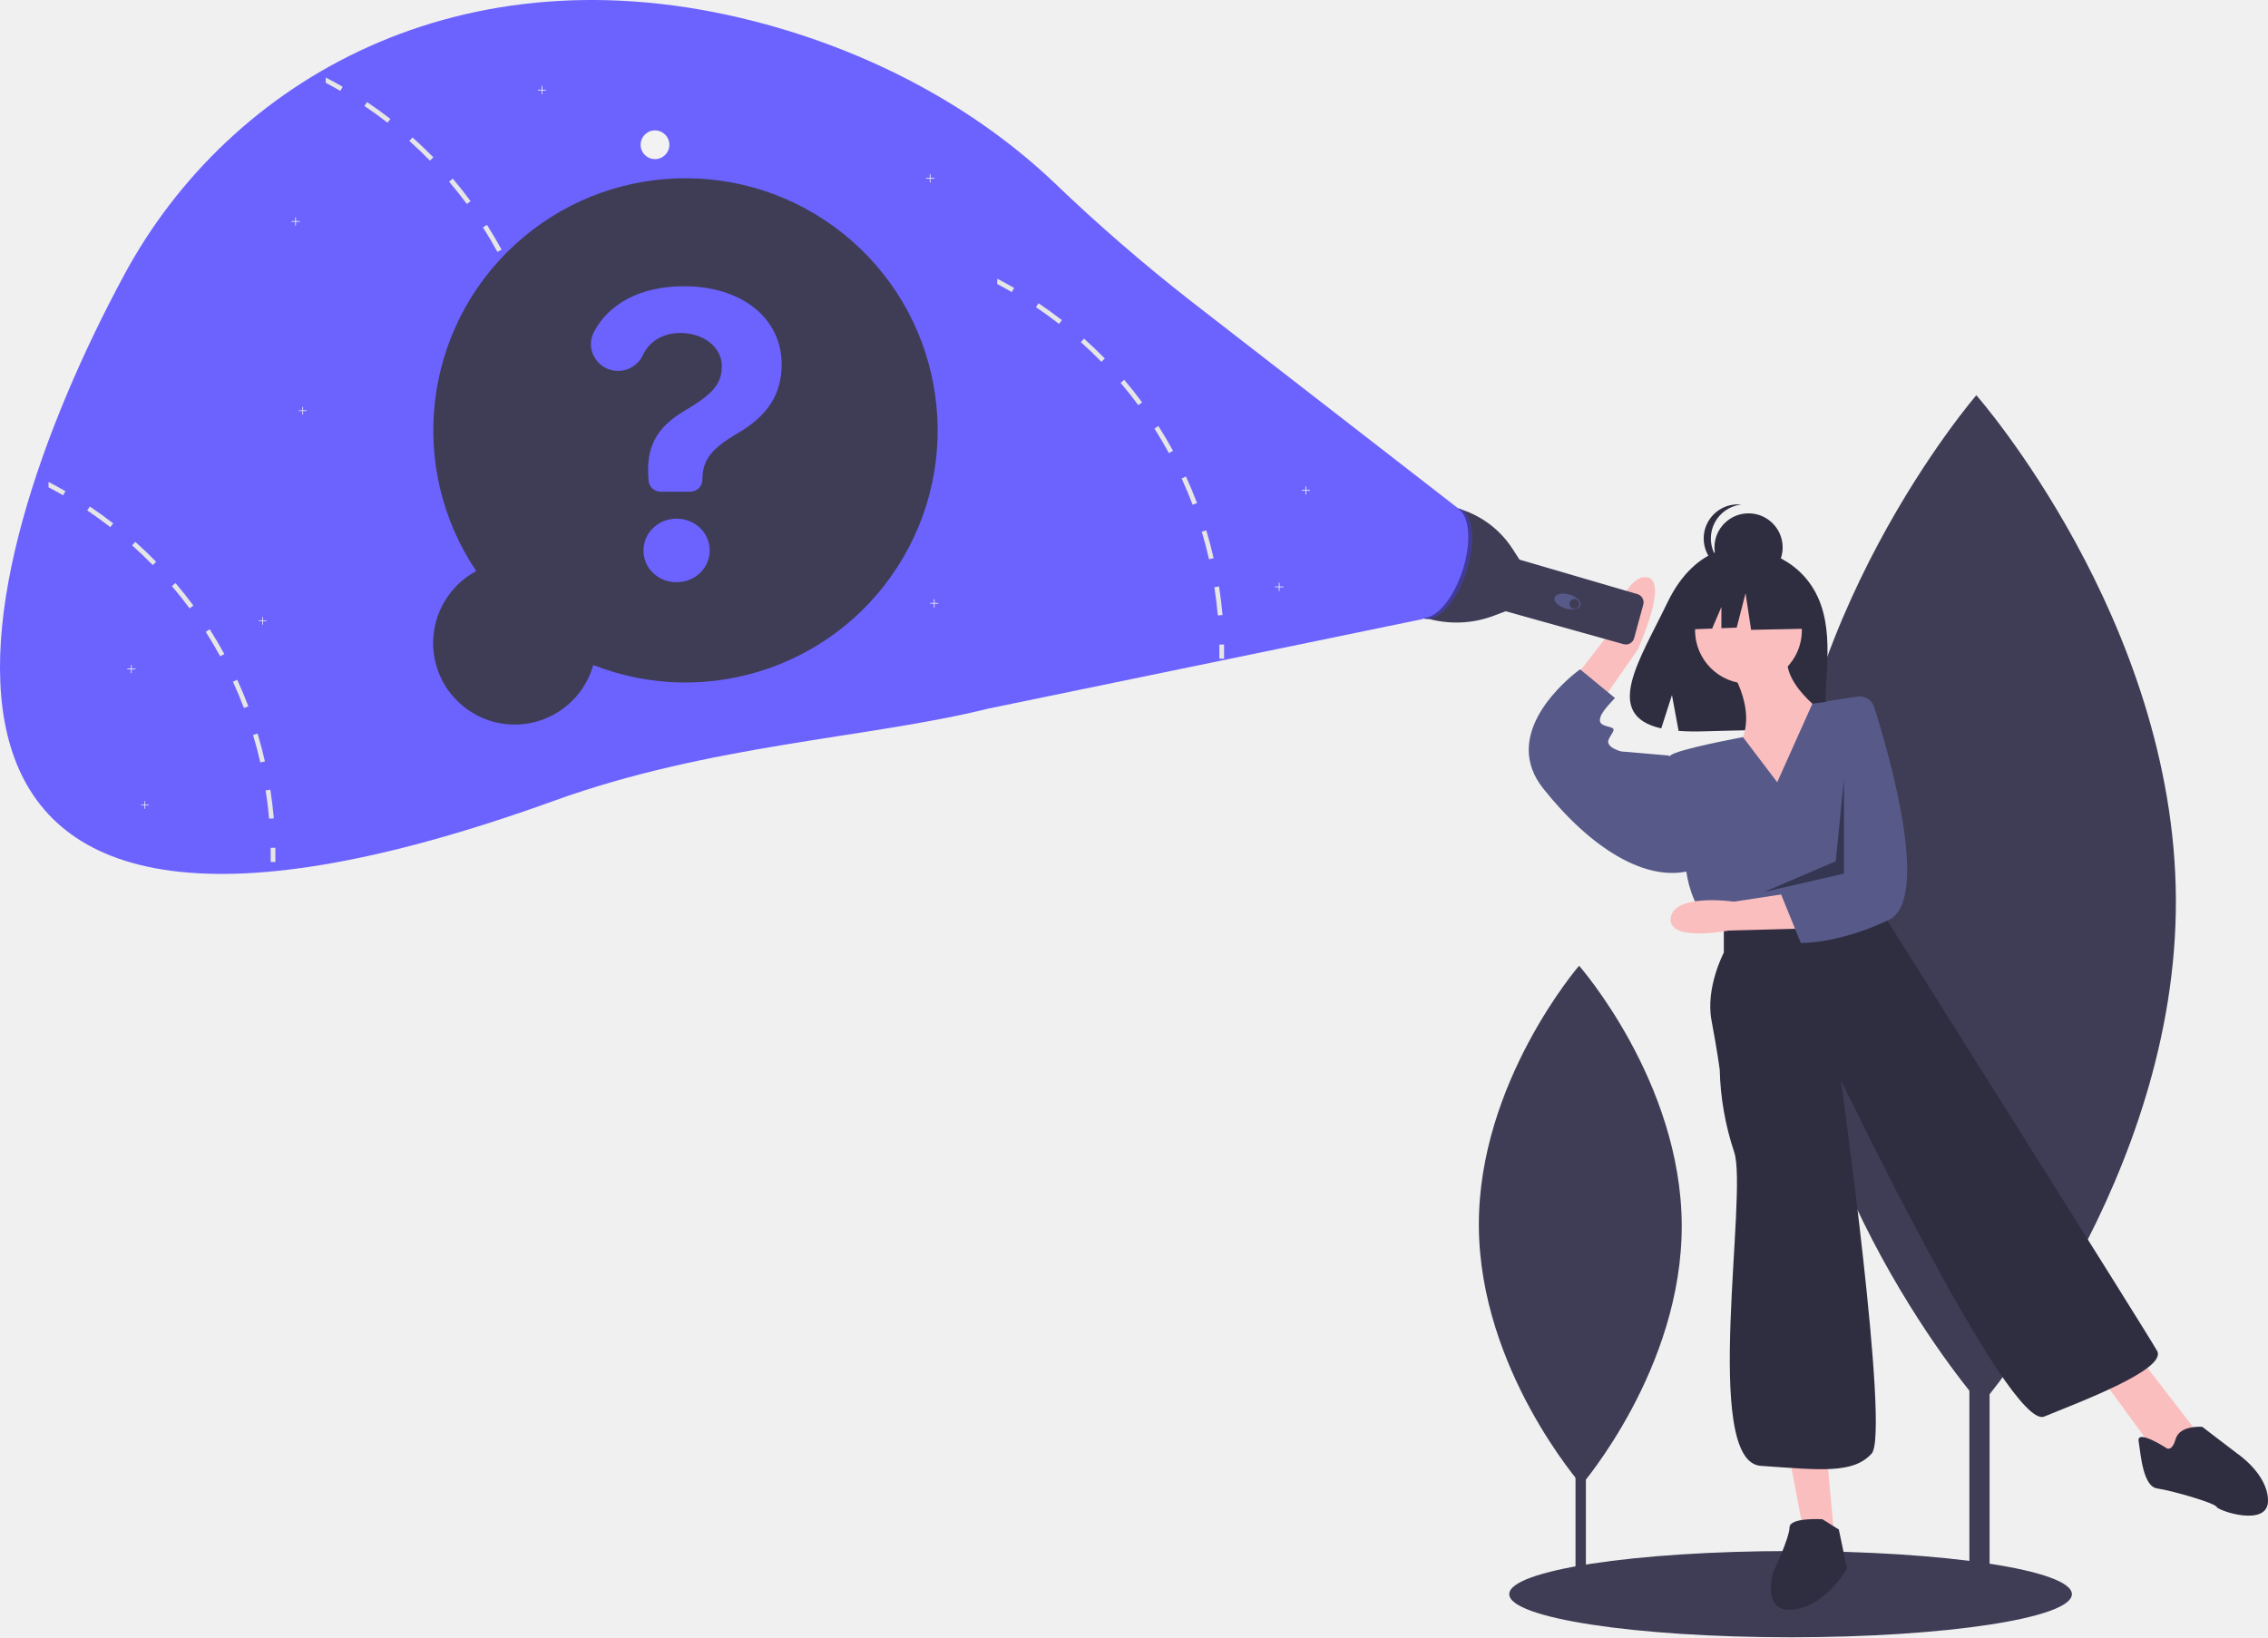
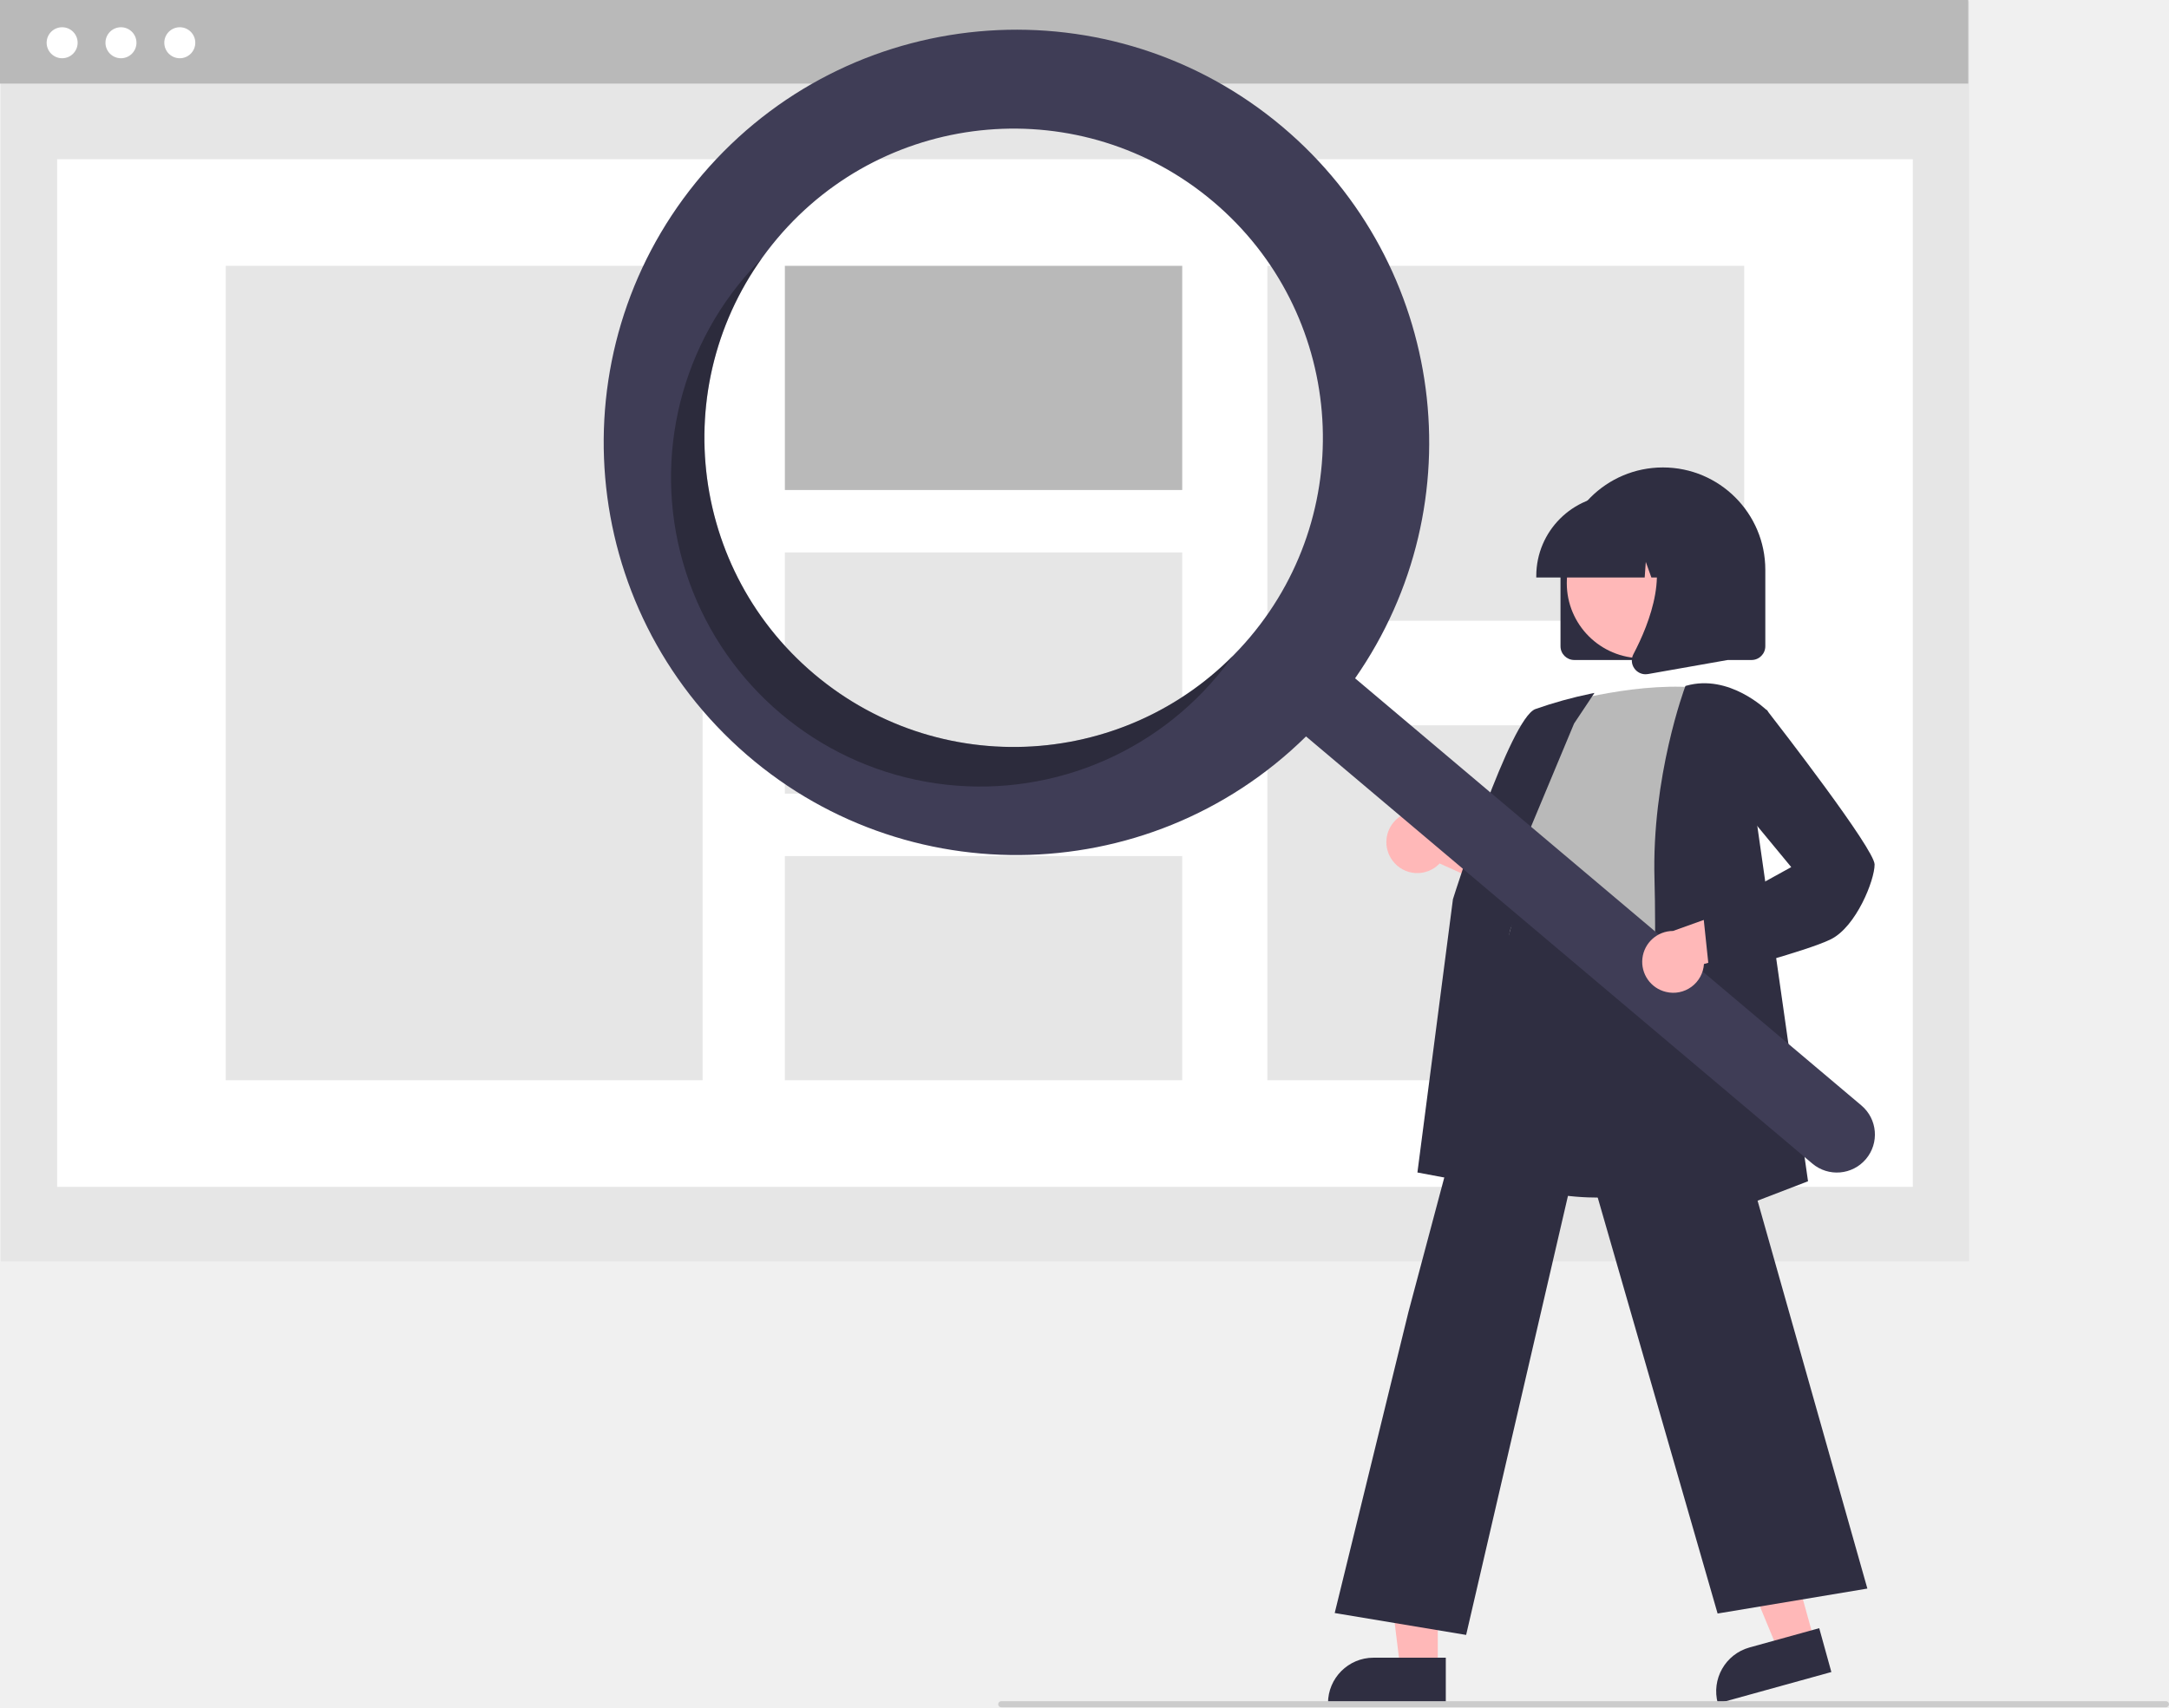
- <svg xmlns="http://www.w3.org/2000/svg" data-name="Layer 1" width="1104.469" height="797.515" viewBox="0 0 1104.469 797.515">
-   <rect x="959.049" y="388.464" width="9.832" height="388.345" fill="#3f3d56" />
-   <path d="M1107.38,489.196c.626,135.795-94.913,246.321-94.913,246.321s-96.553-109.641-97.179-245.435,94.913-246.321,94.913-246.321S1106.754,353.401,1107.38,489.196Z" transform="translate(-47.76569 -51.24247)" fill="#3f3d56" />
-   <rect x="767.244" y="571.186" width="5.057" height="199.735" fill="#3f3d56" />
-   <path d="M866.733,647.882c.322,69.842-48.816,126.689-48.816,126.689s-49.66-56.391-49.982-126.233,48.816-126.689,48.816-126.689S866.411,578.04,866.733,647.882Z" transform="translate(-47.76569 -51.24247)" fill="#3f3d56" />
-   <ellipse cx="871.969" cy="776.515" rx="137" ry="21" fill="#3f3d56" />
-   <path d="M931.034,338.324c-11.607-19.612-34.57-20.526-34.57-20.526s-22.376-2.861-36.731,27.008c-13.379,27.841-31.845,54.722-2.973,61.239l5.215-16.232,3.23,17.44a112.967,112.967,0,0,0,12.353.211c30.92-.998,60.366.292,59.418-10.803C935.715,381.911,942.202,357.194,931.034,338.324Z" transform="translate(-47.76569 -51.24247)" fill="#2f2e41" />
-   <path d="M889.234,375.258s15,21,6,38,21,35,21,35l22-48s-26-17-19-33Z" transform="translate(-47.76569 -51.24247)" fill="#fbbebe" />
-   <circle cx="851.469" cy="307.015" r="26" fill="#fbbebe" />
-   <path d="M809.255,388.313l21.728-28.034s7.651-29.385,18.731-27.895-4.377,35.24-4.377,35.24l-21.589,31.031Z" transform="translate(-47.76569 -51.24247)" fill="#fbbebe" />
-   <polygon points="871.469 710.015 878.469 747.015 893.469 751.015 889.469 707.015 871.469 710.015" fill="#fbbebe" />
-   <polygon points="1022.469 670.015 1049.469 707.015 1060.469 712.015 1069.469 697.015 1042.469 662.015 1022.469 670.015" fill="#fbbebe" />
-   <path d="M913.234,432.258l-16.681-21.959s-32.319,5.959-35.319,8.959,8,58,8,58,2,15,11,23l9,6,74-15,2.782-32.926a86.41,86.41,0,0,0-22.782-66.074l0,0-12.876,1.76Z" transform="translate(-47.76569 -51.24247)" fill="#575a89" />
-   <path d="M865.234,421.258l-5-2-23-2s-8-2-6-6,4-5,0-6-5-2-4-5,7-9,7-9l-17-14s-.92.651-2.407,1.855c-8.44,6.834-35.147,31.489-15.593,56.145,23,29,50,46,72,40Z" transform="translate(-47.76569 -51.24247)" fill="#575a89" />
-   <path d="M887.234,501.258v14s-9,17-6,33,4,24,4,24a136.533,136.533,0,0,0,7,40c7,20-16,151,13,153s45,4,54-6-15-182-15-182,82,171,99,164,60-23,55-32-131-209-131-209l-4-9Z" transform="translate(-47.76569 -51.24247)" fill="#2f2e41" />
-   <path d="M935.234,791.258s-16-1-16,4-8,22-8,22-6,20,10,18,26-20,26-20l-4-19Z" transform="translate(-47.76569 -51.24247)" fill="#2f2e41" />
-   <path d="M1102.234,756.258s-14-9-13-3,2,22,9,23,28,7,29,9,25,10,25-3-15-23-15-23l-17-13s-11-1-13,6S1102.234,756.258,1102.234,756.258Z" transform="translate(-47.76569 -51.24247)" fill="#2f2e41" />
-   <circle cx="851.508" cy="266.654" r="16.604" fill="#2f2e41" />
-   <path d="M880.922,313.528a16.604,16.604,0,0,1,14.856-16.51,16.772,16.772,0,0,0-1.748-.093,16.604,16.604,0,1,0,0,33.208,16.772,16.772,0,0,0,1.748-.093A16.604,16.604,0,0,1,880.922,313.528Z" transform="translate(-47.76569 -51.24247)" fill="#2f2e41" />
-   <polygon points="878.136 285.191 855.45 273.307 824.12 278.169 817.638 306.797 833.774 306.176 838.282 295.659 838.282 306.003 845.727 305.717 850.048 288.972 852.749 306.797 879.217 306.257 878.136 285.191" fill="#2f2e41" />
-   <path d="M924.544,503.574l-34.987.946s-29.854,5.809-28.179-6.241,30.799-7.835,30.799-7.835l31.88-4.863Z" transform="translate(-47.76569 -51.24247)" fill="#fbbebe" />
-   <path d="M952.226,390.562a7.467,7.467,0,0,1,8.236,5.128c6.849,21.584,27.951,93.813,6.985,103.723-24.694,11.672-42.714,11.158-42.714,11.158l-9.645-23.748,8.781-8.24,9.374-60.275,4.492-25.55Z" transform="translate(-47.76569 -51.24247)" fill="#575a89" />
-   <polygon points="897.969 379.515 893.969 419.515 858.969 434.515 897.969 425.515 897.969 379.515" opacity="0.4" />
-   <path d="M756.98,298.705h0a46.84,46.84,0,0,1,27.352,19.87l3.271,5.066.165.21L845.153,340.641a4.183,4.183,0,0,1,2.861,5.115l-4.455,16.335a4.183,4.183,0,0,1-5.161,2.928l-57.4-16.044-.001.002-5.765,2.179a51.515,51.515,0,0,1-33.122,1.126h0Z" transform="translate(-47.76569 -51.24247)" fill="#3f3d56" />
-   <ellipse cx="811.107" cy="344.233" rx="3.504" ry="6.57" transform="translate(205.1751 974.7836) rotate(-73.69006)" fill="#575a89" />
-   <circle cx="766.716" cy="294.14" r="2.409" fill="#3f3d56" />
-   <ellipse cx="749.694" cy="325.728" rx="28.09" ry="12.703" transform="translate(160.8404 887.1541) rotate(-72.0342)" fill="#6c63ff" />
-   <path d="M759.994,329.124c4.611-14.22,3.357-27.472-2.711-30.355a5.891,5.891,0,0,1,1.076.238c6.673,2.164,8.204,15.881,3.419,30.639s-14.074,24.967-20.748,22.803a5.863,5.863,0,0,1-.708-.284C746.886,353,755.461,343.104,759.994,329.124Z" transform="translate(-47.76569 -51.24247)" opacity="0.4" />
-   <path d="M757.734,298.758,627.497,197.732a861.922,861.922,0,0,1-66.215-57.386C524.156,104.959,473.758,76.666,415.08,61.602,272.519,25.005,159.582,89.897,108.214,185.181c-78.495,145.604-138.65,381.879,209.394,256.11,76.117-27.506,153.165-30.429,211.586-44.918l211.54-43.616Z" transform="translate(-47.76569 -51.24247)" fill="#6c63ff" />
-   <circle cx="318.969" cy="70.515" r="7" fill="#f2f2f2" />
-   <polygon points="454.949 86.695 453.127 86.695 453.127 84.873 452.771 84.873 452.771 86.695 450.949 86.695 450.949 87.051 452.771 87.051 452.771 88.873 453.127 88.873 453.127 87.051 454.949 87.051 454.949 86.695" fill="#f2f2f2" />
-   <polygon points="637.949 238.695 636.127 238.695 636.127 236.873 635.771 236.873 635.771 238.695 633.949 238.695 633.949 239.051 635.771 239.051 635.771 240.873 636.127 240.873 636.127 239.051 637.949 239.051 637.949 238.695" fill="#f2f2f2" />
-   <polygon points="624.949 285.695 623.127 285.695 623.127 283.873 622.771 283.873 622.771 285.695 620.949 285.695 620.949 286.051 622.771 286.051 622.771 287.873 623.127 287.873 623.127 286.051 624.949 286.051 624.949 285.695" fill="#f2f2f2" />
-   <polygon points="65.949 325.695 64.127 325.695 64.127 323.873 63.771 323.873 63.771 325.695 61.949 325.695 61.949 326.051 63.771 326.051 63.771 327.873 64.127 327.873 64.127 326.051 65.949 326.051 65.949 325.695" fill="#f2f2f2" />
-   <polygon points="145.949 107.695 144.127 107.695 144.127 105.873 143.771 105.873 143.771 107.695 141.949 107.695 141.949 108.051 143.771 108.051 143.771 109.873 144.127 109.873 144.127 108.051 145.949 108.051 145.949 107.695" fill="#f2f2f2" />
-   <polygon points="456.949 293.695 455.127 293.695 455.127 291.873 454.771 291.873 454.771 293.695 452.949 293.695 452.949 294.051 454.771 294.051 454.771 295.873 455.127 295.873 455.127 294.051 456.949 294.051 456.949 293.695" fill="#f2f2f2" />
-   <polygon points="265.949 43.695 264.127 43.695 264.127 41.873 263.771 41.873 263.771 43.695 261.949 43.695 261.949 44.051 263.771 44.051 263.771 45.873 264.127 45.873 264.127 44.051 265.949 44.051 265.949 43.695" fill="#f2f2f2" />
-   <path d="M314.415,238.915l-2.27.35c.71,4.54,1.27,9.18,1.68,13.77l2.29-.2C315.705,248.185,315.135,243.505,314.415,238.915Z" transform="translate(-47.76569 -51.24247)" fill="#e6e6e6" />
-   <path d="M308.205,211.575l-2.2.67c1.33,4.4,2.52,8.91,3.53,13.4l2.25-.51C310.755,220.595,309.545,216.035,308.205,211.575Z" transform="translate(-47.76569 -51.24247)" fill="#e6e6e6" />
-   <path d="M298.295,185.355l-2.09.96c1.92,4.19,3.72,8.49,5.35,12.79l2.15-.81C302.055,193.945,300.245,189.585,298.295,185.355Z" transform="translate(-47.76569 -51.24247)" fill="#e6e6e6" />
-   <path d="M284.895,160.775l-1.94,1.23c2.47,3.88,4.84,7.9,7.04,11.93l2.02-1.1C289.795,168.755,287.395,164.695,284.895,160.775Z" transform="translate(-47.76569 -51.24247)" fill="#e6e6e6" />
-   <path d="M268.235,138.245l-1.75,1.49c2.98,3.5,5.88,7.16,8.62,10.86l1.84-1.37C274.185,145.485,271.255,141.785,268.235,138.245Z" transform="translate(-47.76569 -51.24247)" fill="#e6e6e6" />
-   <path d="M248.655,118.185l-1.53,1.71c3.44,3.07,6.81,6.3,10.02,9.59l1.65-1.61C255.545,124.545,252.135,121.285,248.655,118.185Z" transform="translate(-47.76569 -51.24247)" fill="#e6e6e6" />
-   <path d="M226.535,100.965l-1.29,1.9c3.82,2.57,7.6,5.31,11.23,8.14l1.42-1.81C234.215,106.335,230.395,103.565,226.535,100.965Z" transform="translate(-47.76569 -51.24247)" fill="#e6e6e6" />
-   <path d="M206.405,89.005v2.6c2.39,1.25,4.76,2.56,7.08,3.9l1.15-1.99Q210.585,91.175,206.405,89.005Z" transform="translate(-47.76569 -51.24247)" fill="#e6e6e6" />
-   <path d="M314.57,267.221l2.299-.042c.042,2.321.045,4.655.009,6.936l-2.298-.036C314.614,271.824,314.611,269.516,314.57,267.221Z" transform="translate(-47.76569 -51.24247)" fill="#e6e6e6" />
-   <path d="M179.415,435.915l-2.27.35c.71,4.54,1.27,9.18,1.68,13.77l2.29-.2C180.705,445.185,180.135,440.505,179.415,435.915Z" transform="translate(-47.76569 -51.24247)" fill="#e6e6e6" />
-   <path d="M173.205,408.575l-2.2.67c1.33,4.4,2.52,8.91,3.53,13.4l2.25-.51C175.755,417.595,174.545,413.035,173.205,408.575Z" transform="translate(-47.76569 -51.24247)" fill="#e6e6e6" />
-   <path d="M163.295,382.355l-2.09.96c1.92,4.19,3.72,8.49,5.35,12.79l2.15-.81C167.055,390.945,165.245,386.585,163.295,382.355Z" transform="translate(-47.76569 -51.24247)" fill="#e6e6e6" />
-   <path d="M149.895,357.775l-1.94,1.23c2.47,3.88,4.84,7.9,7.04,11.93l2.02-1.1C154.795,365.755,152.395,361.695,149.895,357.775Z" transform="translate(-47.76569 -51.24247)" fill="#e6e6e6" />
-   <path d="M133.235,335.245l-1.75,1.49c2.98,3.5,5.88,7.16,8.62,10.86l1.84-1.37C139.185,342.485,136.255,338.785,133.235,335.245Z" transform="translate(-47.76569 -51.24247)" fill="#e6e6e6" />
-   <path d="M113.655,315.185l-1.53,1.71c3.44,3.07,6.81,6.3,10.02,9.59l1.65-1.61C120.545,321.545,117.135,318.285,113.655,315.185Z" transform="translate(-47.76569 -51.24247)" fill="#e6e6e6" />
-   <path d="M91.535,297.965l-1.29,1.9c3.82,2.57,7.6,5.31,11.23,8.14l1.42-1.81C99.215,303.335,95.395,300.565,91.535,297.965Z" transform="translate(-47.76569 -51.24247)" fill="#e6e6e6" />
-   <path d="M71.405,286.005v2.6c2.39,1.25,4.76,2.56,7.08,3.9l1.15-1.99Q75.585,288.175,71.405,286.005Z" transform="translate(-47.76569 -51.24247)" fill="#e6e6e6" />
-   <path d="M179.57,464.221l2.299-.042c.042,2.321.045,4.655.009,6.936l-2.298-.036C179.614,468.824,179.611,466.516,179.57,464.221Z" transform="translate(-47.76569 -51.24247)" fill="#e6e6e6" />
-   <path d="M641.415,336.915l-2.27.35c.71,4.54,1.27,9.18,1.68,13.77l2.29-.2C642.705,346.185,642.135,341.505,641.415,336.915Z" transform="translate(-47.76569 -51.24247)" fill="#e6e6e6" />
-   <path d="M635.205,309.575l-2.2.67c1.33,4.4,2.52,8.91,3.53,13.4l2.25-.51C637.755,318.595,636.545,314.035,635.205,309.575Z" transform="translate(-47.76569 -51.24247)" fill="#e6e6e6" />
-   <path d="M625.295,283.355l-2.09.96c1.92,4.19,3.72,8.49,5.35,12.79l2.15-.81C629.055,291.945,627.245,287.585,625.295,283.355Z" transform="translate(-47.76569 -51.24247)" fill="#e6e6e6" />
-   <path d="M611.895,258.775l-1.94,1.23c2.47,3.88,4.84,7.9,7.04,11.93l2.02-1.1C616.795,266.755,614.395,262.695,611.895,258.775Z" transform="translate(-47.76569 -51.24247)" fill="#e6e6e6" />
-   <path d="M595.235,236.245l-1.75,1.49c2.98,3.5,5.88,7.16,8.62,10.86l1.84-1.37C601.185,243.485,598.255,239.785,595.235,236.245Z" transform="translate(-47.76569 -51.24247)" fill="#e6e6e6" />
-   <path d="M575.655,216.185l-1.53,1.71c3.44,3.07,6.81,6.3,10.02,9.59l1.65-1.61C582.545,222.545,579.135,219.285,575.655,216.185Z" transform="translate(-47.76569 -51.24247)" fill="#e6e6e6" />
-   <path d="M553.535,198.965l-1.29,1.9c3.82,2.57,7.6,5.31,11.23,8.14l1.42-1.81C561.215,204.335,557.395,201.565,553.535,198.965Z" transform="translate(-47.76569 -51.24247)" fill="#e6e6e6" />
-   <path d="M533.405,187.005v2.6c2.39,1.25,4.76,2.56,7.08,3.9l1.15-1.99Q537.585,189.175,533.405,187.005Z" transform="translate(-47.76569 -51.24247)" fill="#e6e6e6" />
-   <path d="M641.57,365.221l2.299-.042c.042,2.321.045,4.655.009,6.936l-2.298-.036C641.614,369.824,641.611,367.516,641.57,365.221Z" transform="translate(-47.76569 -51.24247)" fill="#e6e6e6" />
-   <polygon points="149.295 199.895 147.6 199.895 147.6 198.199 147.269 198.199 147.269 199.895 145.573 199.895 145.573 200.225 147.269 200.225 147.269 201.921 147.6 201.921 147.6 200.225 149.295 200.225 149.295 199.895" fill="#f2f2f2" />
-   <polygon points="129.754 302.252 128.059 302.252 128.059 300.556 127.728 300.556 127.728 302.252 126.032 302.252 126.032 302.583 127.728 302.583 127.728 304.278 128.059 304.278 128.059 302.583 129.754 302.583 129.754 302.252" fill="#f2f2f2" />
-   <polygon points="72.417 391.959 70.721 391.959 70.721 390.264 70.39 390.264 70.39 391.959 68.695 391.959 68.695 392.29 70.39 392.29 70.39 393.986 70.721 393.986 70.721 392.29 72.417 392.29 72.417 391.959" fill="#f2f2f2" />
-   <path d="M279.684,329.425a122.811,122.811,0,1,1,56.982,45.751,39.726,39.726,0,1,1-56.982-45.751Z" transform="translate(-47.76569 -51.24247)" fill="#3f3d56" />
-   <path d="M380.894,190.679c28.154,0,47.524,15.616,47.524,38.064,0,14.865-7.207,25.151-21.097,33.334-13.063,7.583-17.493,13.139-17.493,22.748h0a5.931,5.931,0,0,1-5.931,5.931H369.504a5.931,5.931,0,0,1-5.928-5.724l-.026-.732c-1.276-15.466,4.129-25.076,17.718-33.034,12.688-7.583,18.019-12.388,18.019-21.697s-9.009-16.142-20.196-16.142c-8.503,0-15.231,4.139-18.318,10.896a13.252,13.252,0,0,1-12.112,7.573h0c-9.752,0-16.194-10.371-11.634-18.99C344.243,199.271,359.465,190.679,380.894,190.679ZM361.148,319.362c0-8.634,7.207-15.466,16.067-15.466,8.934,0,16.142,6.757,16.142,15.466s-7.207,15.466-16.142,15.466-16.067-6.757-16.067-15.466Z" transform="translate(-47.76569 -51.24247)" fill="#6c63ff" />
+ <svg xmlns="http://www.w3.org/2000/svg" data-name="Layer 1" width="709.533" height="558.594" viewBox="0 0 709.533 558.594">
+   <rect x="0.275" y="0.365" width="643.862" height="412.358" fill="#e6e6e6" />
+   <rect x="18.686" y="52.085" width="607.039" height="336.243" fill="#fff" />
+   <rect width="643.862" height="27.354" fill="#b9b9b9" />
+   <circle cx="20.327" cy="13.985" r="5.07" fill="#fff" />
+   <circle cx="39.571" cy="13.985" r="5.07" fill="#fff" />
+   <circle cx="58.814" cy="13.985" r="5.07" fill="#fff" />
+   <rect x="73.844" y="86.973" width="155.981" height="266.467" fill="#e6e6e6" />
+   <rect x="256.75" y="86.973" width="129.984" height="73.348" fill="#b9b9b9" />
+   <rect x="256.75" y="180.747" width="129.984" height="78.919" fill="#e6e6e6" />
+   <rect x="256.75" y="280.092" width="129.984" height="73.348" fill="#e6e6e6" />
+   <rect x="414.587" y="86.973" width="155.981" height="116.125" fill="#e6e6e6" />
+   <rect x="414.587" y="237.315" width="155.981" height="116.125" fill="#e6e6e6" />
+   <path d="M755.712,382.143v-25a33.5,33.5,0,1,1,67,0v25a4.505,4.505,0,0,1-4.5,4.5h-58A4.505,4.505,0,0,1,755.712,382.143Z" transform="translate(-245.2337 -170.7031)" fill="#2f2e41" />
+   <polygon points="593.514 536.786 581.698 540.056 563.462 496.038 580.901 491.212 593.514 536.786" fill="#ffb8b8" />
+   <path d="M819.385,708.282h23.644a0,0,0,0,1,0,0v14.887a0,0,0,0,1,0,0H804.498a0,0,0,0,1,0,0v0A14.887,14.887,0,0,1,819.385,708.282Z" transform="translate(-406.293 74.94457) rotate(-15.46951)" fill="#2f2e41" />
+   <polygon points="470.328 545.875 458.068 545.875 452.235 498.587 470.33 498.587 470.328 545.875" fill="#ffb8b8" />
+   <path d="M449.311,542.372h23.644a0,0,0,0,1,0,0v14.887a0,0,0,0,1,0,0H434.424a0,0,0,0,1,0,0v0A14.887,14.887,0,0,1,449.311,542.372Z" fill="#2f2e41" />
+   <path d="M700.778,452.301a10.056,10.056,0,0,0,15.392.917l32.59,14.658L745.796,449.545l-30.494-11.109a10.11,10.11,0,0,0-14.524,13.865Z" transform="translate(-245.2337 -170.7031)" fill="#ffb8b8" />
+   <path d="M768.492,562.539c-10.239,0-20.839-1.525-29.749-6.062a38.416,38.416,0,0,1-19.709-23.565c-4.642-14.699,1.211-29.14,6.871-43.105,3.508-8.654,6.821-16.827,7.68-24.884l.3-2.86c1.339-12.848,2.495-23.943,8.897-28.105,3.318-2.157,7.78-2.28,13.641-.377l55.045,17.881-2.024,104.49-.334.112C808.823,556.161,789.418,562.539,768.492,562.539Z" transform="translate(-245.2337 -170.7031)" fill="#2f2e41" />
+   <path d="M755.462,401.051s27-8,48-5c0,0-12,66-8,88s-69.5,8.5-54.5-12.5l5-25s-10-10-1-22Z" transform="translate(-245.2337 -170.7031)" fill="#b9b9b9" />
+   <path d="M742.182,560.558l-33.276-6.239,11.618-89.407c.781-2.496,18.778-59.143,26.952-62.208a139.517,139.517,0,0,1,18.166-5.047l1.184-.237-6.672,10.009-26.564,63.654Z" transform="translate(-245.2337 -170.7031)" fill="#2f2e41" />
+   <path d="M724.843,705.622l-42.995-7.166,24.128-98.524,35.903-134.737.354,2.393c.028.178,3.382,17.78,53.151,9.97l.438-.068.121.426,60.152,212.538-48.99,8.165L762.422,543.551Z" transform="translate(-245.2337 -170.7031)" fill="#2f2e41" />
+   <path d="M784.436,577.29l.027-.756c.03-.84,2.988-84.373,2-117.967-.991-33.709,9.922-62.901,10.032-63.192l.089-.234.241-.069c14.12-4.034,26.369,8.005,26.491,8.127l.172.172-4.021,33.176,17.216,120.642Z" transform="translate(-245.2337 -170.7031)" fill="#2f2e41" />
+   <circle cx="537.095" cy="190.797" r="24.561" fill="#ffb8b8" />
+   <path d="M747.787,359.143a26.53,26.53,0,0,1,26.5-26.5h5a26.53,26.53,0,0,1,26.5,26.5v.5H795.22l-3.604-10.092-.721,10.092h-5.461l-1.818-5.092-.364,5.092H747.787Z" transform="translate(-245.2337 -170.7031)" fill="#2f2e41" />
+   <path d="M779.911,389.454a4.433,4.433,0,0,1-.352-4.707c5.299-10.078,12.717-28.7,2.87-40.185l-.708-.825h28.587V386.658l-25.969,4.582a4.596,4.596,0,0,1-.796.07A4.482,4.482,0,0,1,779.911,389.454Z" transform="translate(-245.2337 -170.7031)" fill="#2f2e41" />
+   <path d="M664.814,212.249a135.02,135.02,0,1,0,7.655,199.403L838.087,551.4a12.442,12.442,0,0,0,16.066-19.003l-.018-.015L688.516,392.634A135.027,135.027,0,0,0,664.814,212.249ZM654.137,379.177a101.158,101.158,0,1,1-12.077-142.548l0,0A101.158,101.158,0,0,1,654.137,379.177Z" transform="translate(-245.2337 -170.7031)" fill="#3f3d56" />
+   <path d="M511.589,391.254a101.163,101.163,0,0,1-17.166-135.989q-2.901,2.922-5.609,6.12A101.158,101.158,0,1,0,643.438,391.856q2.702-3.202,5.089-6.559A101.163,101.163,0,0,1,511.589,391.254Z" transform="translate(-245.2337 -170.7031)" opacity="0.3" style="isolation:isolate" />
+   <path d="M790.214,495.239a10.056,10.056,0,0,0,12.424-9.133l34.433-9.557L823.074,464.346l-30.552,10.947A10.11,10.11,0,0,0,790.214,495.239Z" transform="translate(-245.2337 -170.7031)" fill="#ffb8b8" />
+   <path d="M804.526,490.18,802.43,470.274l28.762-15.869-18.752-22.7L815.5,406.205l7.62-3.266.237.305c3.593,4.62,35.105,45.281,35.105,50.307,0,5.163-6.029,20.323-14.276,24.447-7.956,3.978-37.831,11.709-39.099,12.037Z" transform="translate(-245.2337 -170.7031)" fill="#2f2e41" />
+   <path d="M953.766,729.297h-381a1,1,0,1,1,0-2h381a1,1,0,0,1,0,2Z" transform="translate(-245.2337 -170.7031)" fill="#ccc" />
</svg>
